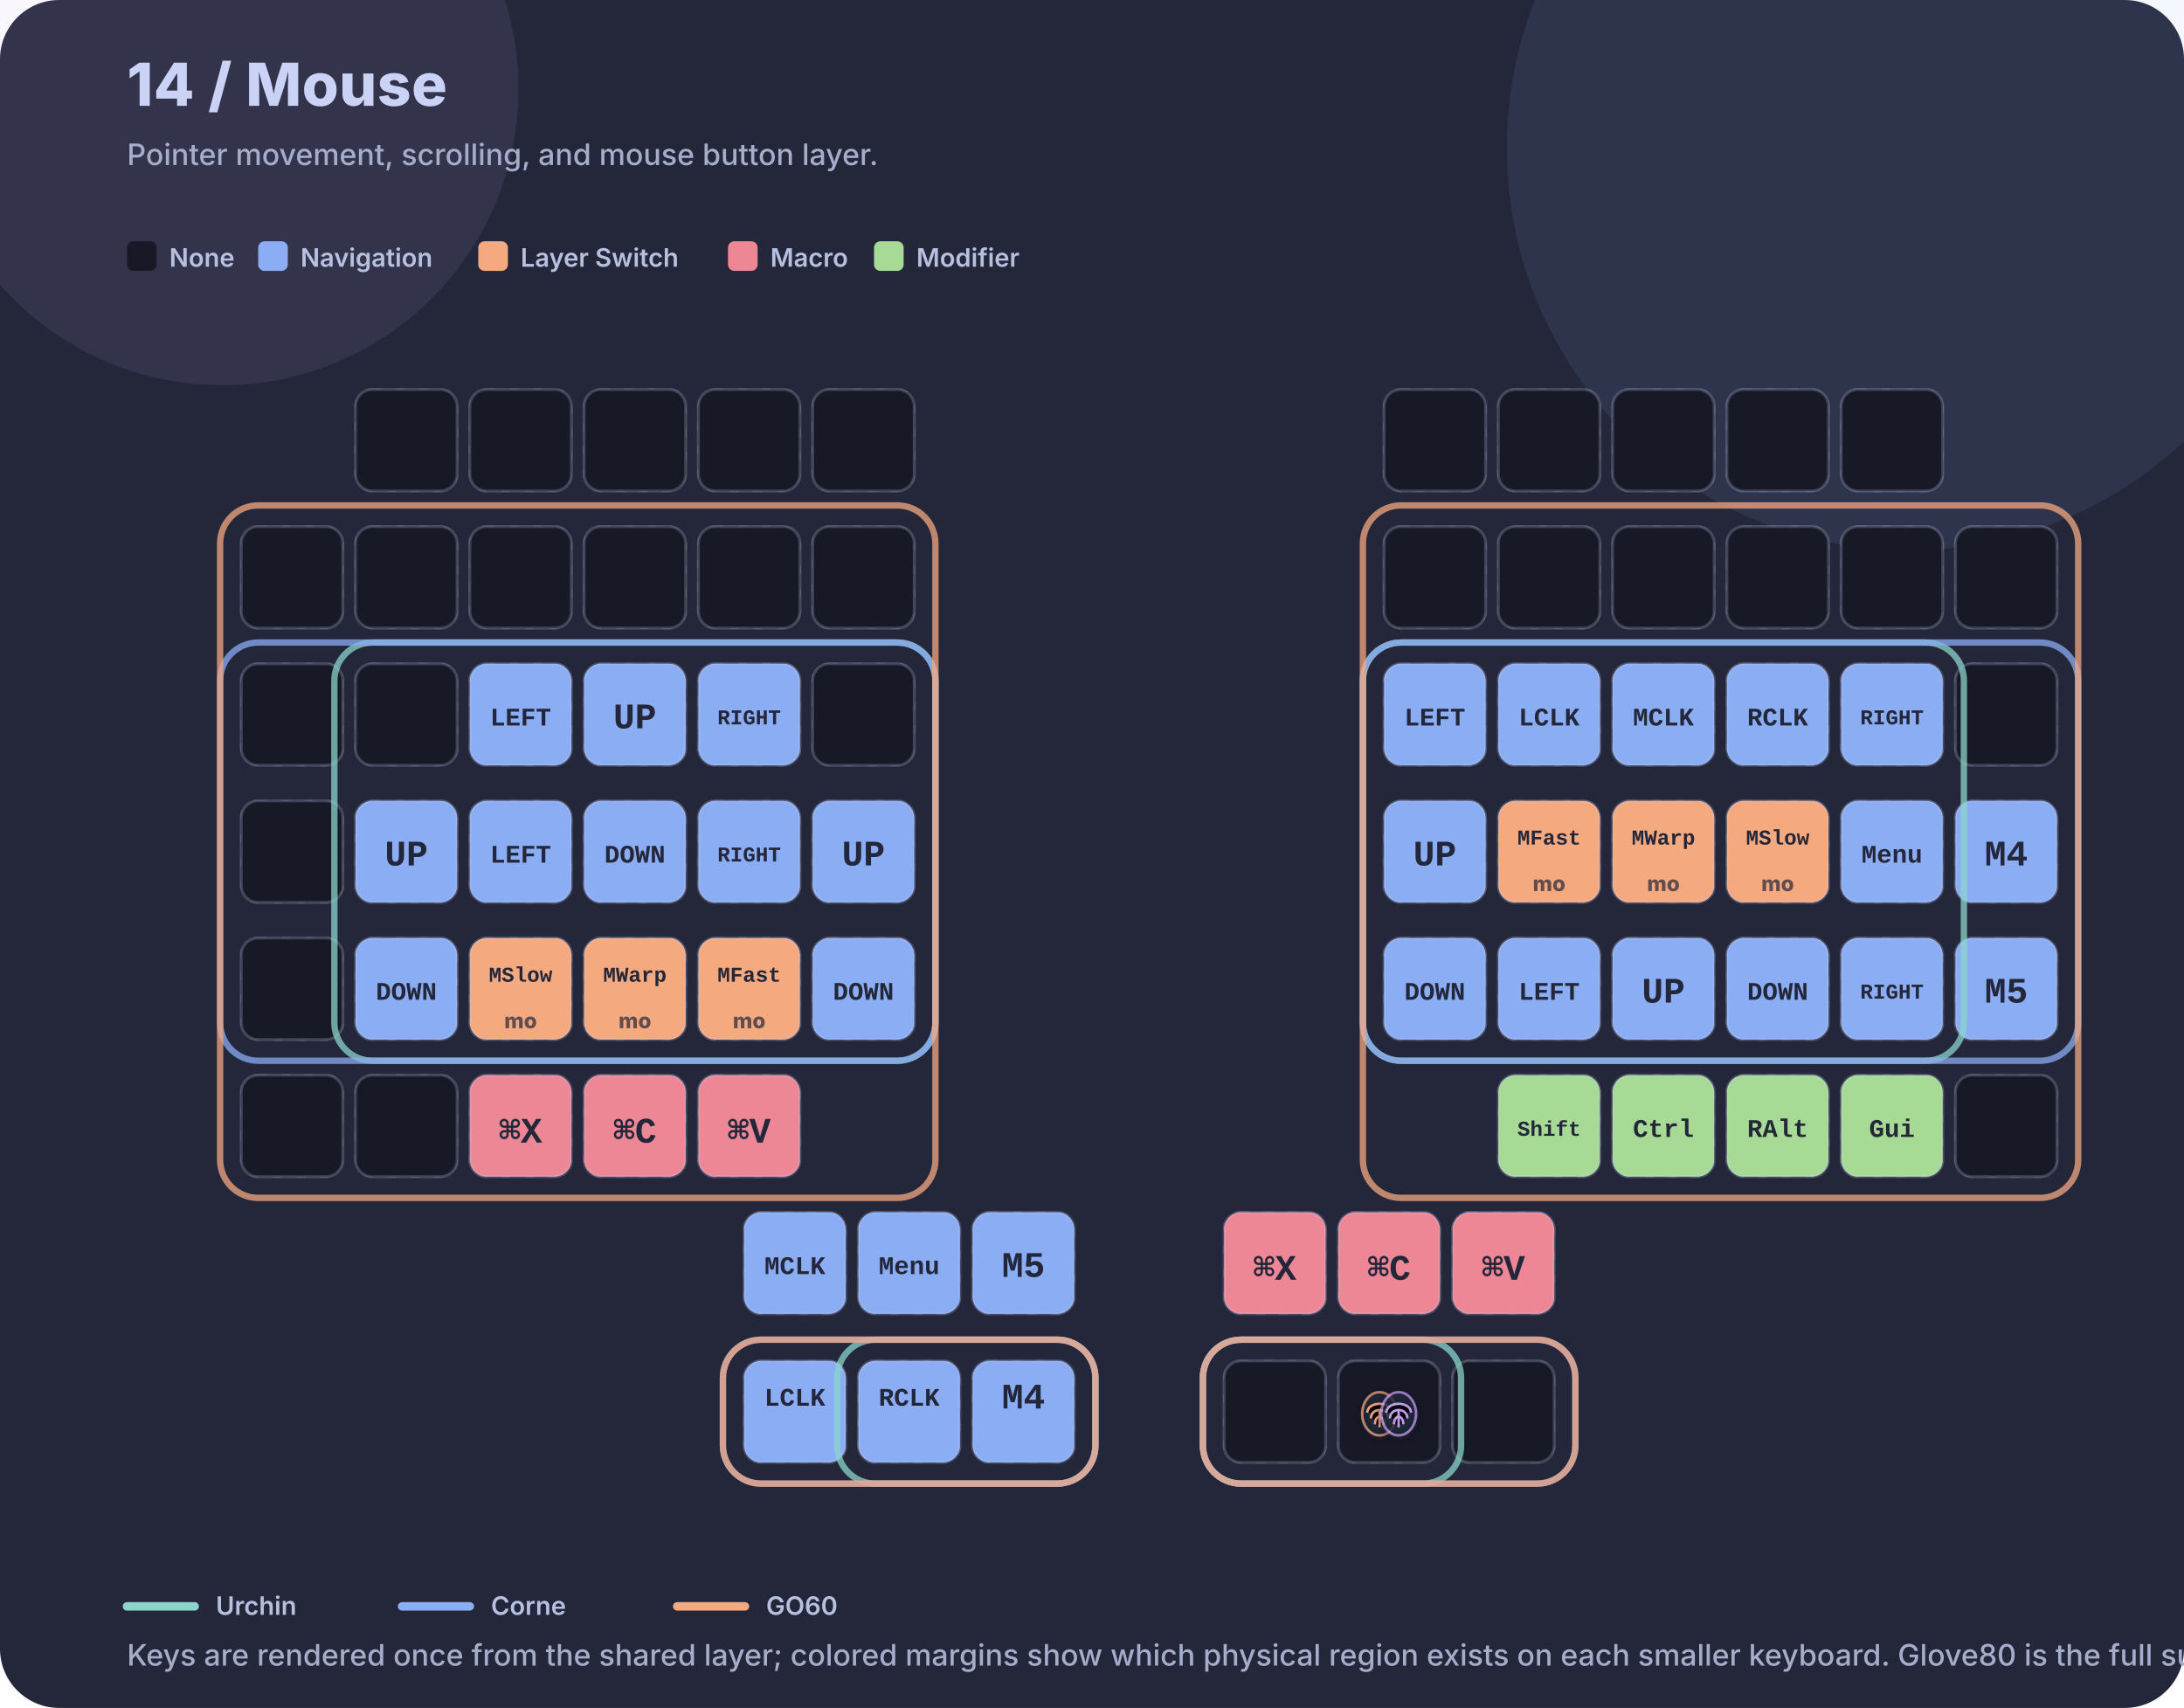
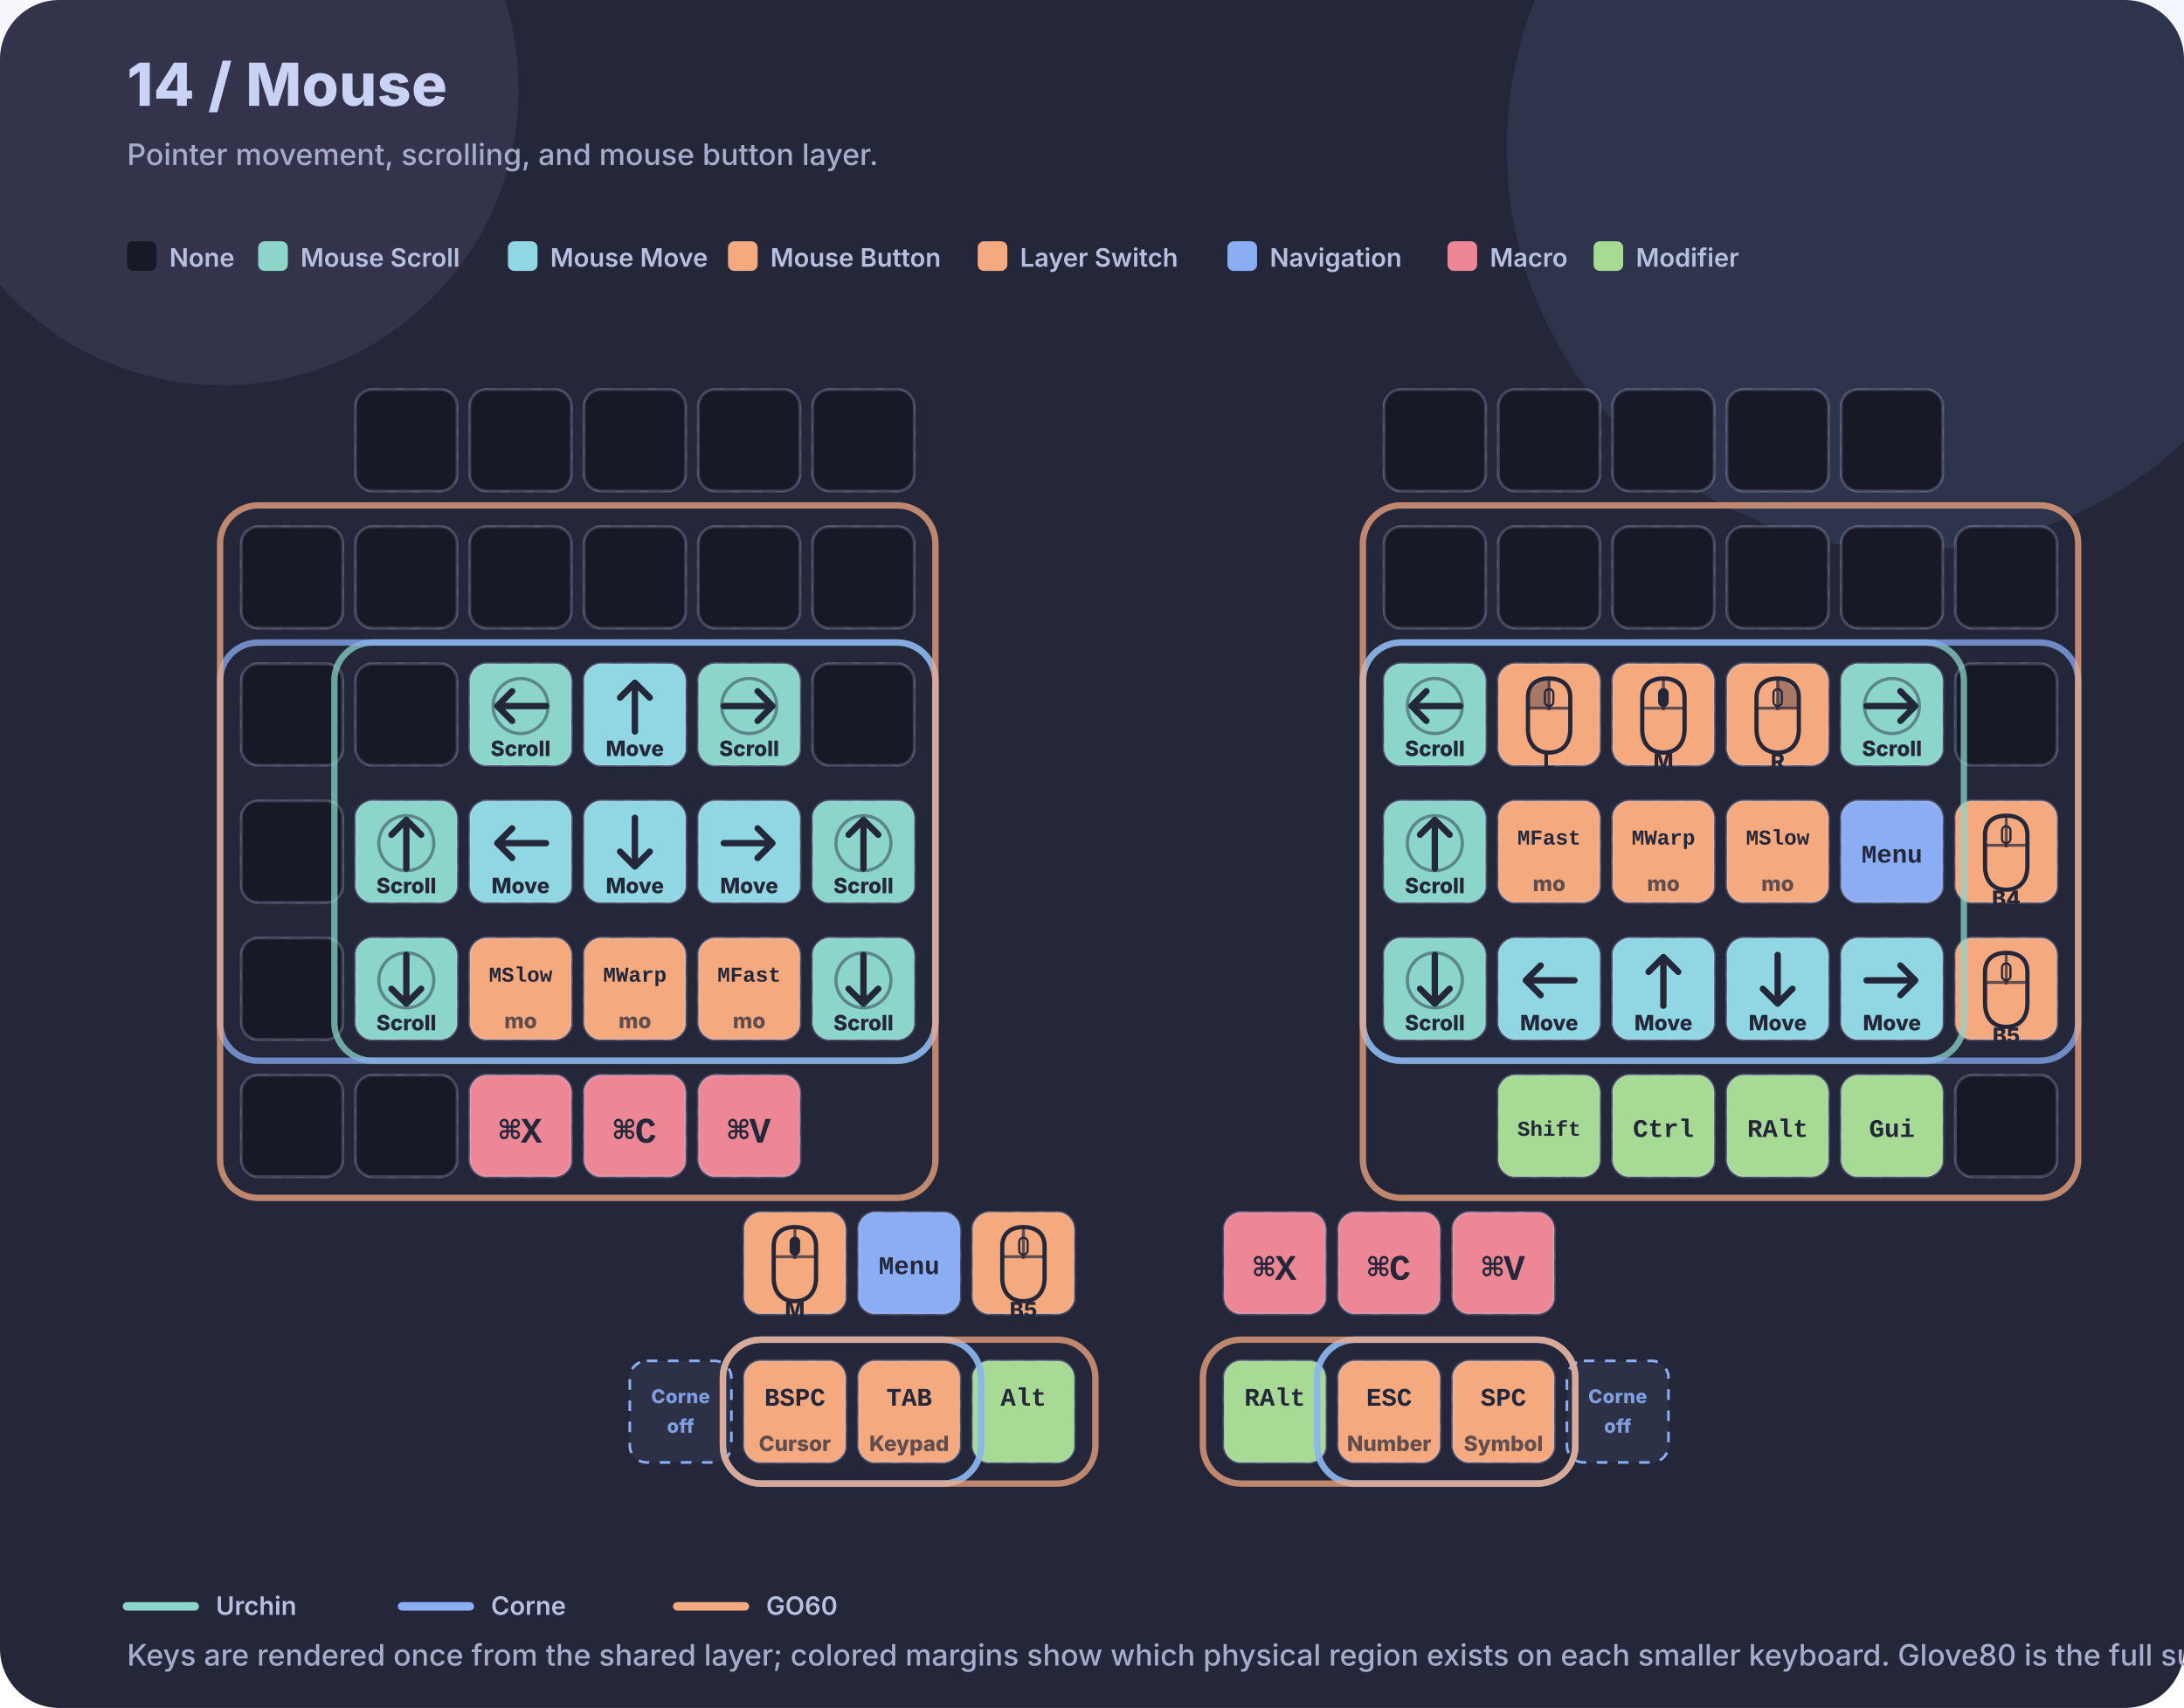
<svg xmlns="http://www.w3.org/2000/svg" width="1032" height="807" viewBox="0 0 1032 807" role="img" aria-labelledby="title desc">
  <style>
    .title { font: 800 28px Inter, Avenir Next, Segoe UI, sans-serif; fill: #cad3f5; letter-spacing: .2px; }
    .subtitle { font: 500 14px Inter, Avenir Next, Segoe UI, sans-serif; fill: #a5adcb; }
    .legend-text { font: 600 12px Inter, Avenir Next, Segoe UI, sans-serif; fill: #b8c0e0; }
    .tap { font-family: Berkeley Mono, SFMono-Regular, Consolas, Liberation Mono, monospace; font-weight: 800; text-anchor: middle; dominant-baseline: central; }
    .tap.transparent { font-size: 16px; fill: #6e738d; }
    .hold { font: 800 10px Inter, Avenir Next, Segoe UI, sans-serif; text-anchor: middle; dominant-baseline: central; }
    .key { stroke: rgba(202,211,245,.22); stroke-width: 1.4; }
    .ghost-key { fill: transparent; stroke: rgba(202,211,245,.13); stroke-width: 1; stroke-dasharray: 4 7; }
+     .corne-disabled-thumb rect { fill: rgba(138,173,244,.08); stroke: #8aadf4; stroke-width: 1.25; stroke-dasharray: 5 5; }
+     .corne-disabled-thumb text { font: 800 9px Inter, Avenir Next, Segoe UI, sans-serif; fill: #8aadf4; text-anchor: middle; letter-spacing: .15px; opacity: .88; }
    .keyboard-boundary { fill: transparent; stroke-width: 3; opacity: .74; }
    .layer-activator { opacity: .96; filter: drop-shadow(0 1px 2px rgba(24,25,38,.8)); }
    .layer-activator * { stroke: #24273a; stroke-width: 1.15; }
    .outline-legend-line { stroke-width: 4; stroke-linecap: round; }
    .shortcut path { fill: none; stroke: #8bd5ca; stroke-width: 1.2; opacity: .62; stroke-linecap: round; }
    .shortcut circle { fill: #8bd5ca; stroke: #24273a; stroke-width: 1.5; }
    .shortcut rect { fill: #181926; stroke: #8bd5ca; stroke-width: 1.2; }
    .shortcut text { font: 800 11px Inter, Avenir Next, Segoe UI, sans-serif; fill: #cad3f5; text-anchor: middle; letter-spacing: .2px; }
  </style>
  <rect x="0" y="0" width="1032" height="807" rx="28" fill="#24273a" />
  <circle cx="105" cy="42" r="140" fill="#c6a0f6" opacity="0.10" />
  <circle cx="902" cy="70" r="190" fill="#8aadf4" opacity="0.10" />
  <text x="60" y="50" class="title">14 / Mouse</text>
  <text x="60" y="78" class="subtitle">Pointer movement, scrolling, and mouse button layer.</text>
  <rect x="60" y="114" width="14" height="14" rx="3" fill="#181926" />
  <text x="80" y="126" class="legend-text">None</text>
-   <rect x="122" y="114" width="14" height="14" rx="3" fill="#8aadf4" />
-   <text x="142" y="126" class="legend-text">Navigation</text>
-   <rect x="226" y="114" width="14" height="14" rx="3" fill="#f5a97f" />
-   <text x="246" y="126" class="legend-text">Layer Switch</text>
-   <rect x="344" y="114" width="14" height="14" rx="3" fill="#ed8796" />
-   <text x="364" y="126" class="legend-text">Macro</text>
-   <rect x="413" y="114" width="14" height="14" rx="3" fill="#a6da95" />
-   <text x="433" y="126" class="legend-text">Modifier</text>
+   <rect x="122" y="114" width="14" height="14" rx="3" fill="#8bd5ca" />
+   <text x="142" y="126" class="legend-text">Mouse Scroll</text>
+   <rect x="240" y="114" width="14" height="14" rx="3" fill="#91d7e3" />
+   <text x="260" y="126" class="legend-text">Mouse Move</text>
+   <rect x="344" y="114" width="14" height="14" rx="3" fill="#f5a97f" />
+   <text x="364" y="126" class="legend-text">Mouse Button</text>
+   <rect x="462" y="114" width="14" height="14" rx="3" fill="#f5a97f" />
+   <text x="482" y="126" class="legend-text">Layer Switch</text>
+   <rect x="580" y="114" width="14" height="14" rx="3" fill="#8aadf4" />
+   <text x="600" y="126" class="legend-text">Navigation</text>
+   <rect x="684" y="114" width="14" height="14" rx="3" fill="#ed8796" />
+   <text x="704" y="126" class="legend-text">Macro</text>
+   <rect x="753" y="114" width="14" height="14" rx="3" fill="#a6da95" />
+   <text x="773" y="126" class="legend-text">Modifier</text>
  <g transform="translate(60 184)">
    <rect class="ghost-key" x="108" y="0" width="48" height="48" rx="8" />
    <rect class="ghost-key" x="162" y="0" width="48" height="48" rx="8" />
    <rect class="ghost-key" x="216" y="0" width="48" height="48" rx="8" />
    <rect class="ghost-key" x="270" y="0" width="48" height="48" rx="8" />
    <rect class="ghost-key" x="324" y="0" width="48" height="48" rx="8" />
    <rect class="ghost-key" x="594" y="0" width="48" height="48" rx="8" />
    <rect class="ghost-key" x="648" y="0" width="48" height="48" rx="8" />
    <rect class="ghost-key" x="702" y="0" width="48" height="48" rx="8" />
    <rect class="ghost-key" x="756" y="0" width="48" height="48" rx="8" />
    <rect class="ghost-key" x="810" y="0" width="48" height="48" rx="8" />
    <rect class="ghost-key" x="54" y="64.8" width="48" height="48" rx="8" />
    <rect class="ghost-key" x="108" y="64.8" width="48" height="48" rx="8" />
    <rect class="ghost-key" x="162" y="64.8" width="48" height="48" rx="8" />
    <rect class="ghost-key" x="216" y="64.8" width="48" height="48" rx="8" />
    <rect class="ghost-key" x="270" y="64.8" width="48" height="48" rx="8" />
    <rect class="ghost-key" x="324" y="64.8" width="48" height="48" rx="8" />
    <rect class="ghost-key" x="594" y="64.8" width="48" height="48" rx="8" />
    <rect class="ghost-key" x="648" y="64.8" width="48" height="48" rx="8" />
    <rect class="ghost-key" x="702" y="64.8" width="48" height="48" rx="8" />
    <rect class="ghost-key" x="756" y="64.8" width="48" height="48" rx="8" />
    <rect class="ghost-key" x="810" y="64.8" width="48" height="48" rx="8" />
    <rect class="ghost-key" x="864" y="64.8" width="48" height="48" rx="8" />
    <rect class="ghost-key" x="54" y="129.6" width="48" height="48" rx="8" />
    <rect class="ghost-key" x="108" y="129.6" width="48" height="48" rx="8" />
    <rect class="ghost-key" x="162" y="129.6" width="48" height="48" rx="8" />
    <rect class="ghost-key" x="216" y="129.6" width="48" height="48" rx="8" />
    <rect class="ghost-key" x="270" y="129.6" width="48" height="48" rx="8" />
    <rect class="ghost-key" x="324" y="129.6" width="48" height="48" rx="8" />
    <rect class="ghost-key" x="594" y="129.6" width="48" height="48" rx="8" />
    <rect class="ghost-key" x="648" y="129.6" width="48" height="48" rx="8" />
    <rect class="ghost-key" x="702" y="129.6" width="48" height="48" rx="8" />
    <rect class="ghost-key" x="756" y="129.6" width="48" height="48" rx="8" />
    <rect class="ghost-key" x="810" y="129.6" width="48" height="48" rx="8" />
    <rect class="ghost-key" x="864" y="129.6" width="48" height="48" rx="8" />
    <rect class="ghost-key" x="54" y="194.4" width="48" height="48" rx="8" />
    <rect class="ghost-key" x="108" y="194.4" width="48" height="48" rx="8" />
    <rect class="ghost-key" x="162" y="194.4" width="48" height="48" rx="8" />
    <rect class="ghost-key" x="216" y="194.4" width="48" height="48" rx="8" />
    <rect class="ghost-key" x="270" y="194.4" width="48" height="48" rx="8" />
    <rect class="ghost-key" x="324" y="194.4" width="48" height="48" rx="8" />
    <rect class="ghost-key" x="594" y="194.4" width="48" height="48" rx="8" />
    <rect class="ghost-key" x="648" y="194.4" width="48" height="48" rx="8" />
    <rect class="ghost-key" x="702" y="194.4" width="48" height="48" rx="8" />
    <rect class="ghost-key" x="756" y="194.4" width="48" height="48" rx="8" />
    <rect class="ghost-key" x="810" y="194.4" width="48" height="48" rx="8" />
    <rect class="ghost-key" x="864" y="194.4" width="48" height="48" rx="8" />
    <rect class="ghost-key" x="54" y="259.2" width="48" height="48" rx="8" />
    <rect class="ghost-key" x="108" y="259.2" width="48" height="48" rx="8" />
    <rect class="ghost-key" x="162" y="259.2" width="48" height="48" rx="8" />
    <rect class="ghost-key" x="216" y="259.2" width="48" height="48" rx="8" />
    <rect class="ghost-key" x="270" y="259.2" width="48" height="48" rx="8" />
    <rect class="ghost-key" x="324" y="259.2" width="48" height="48" rx="8" />
    <rect class="ghost-key" x="291.6" y="388.8" width="48" height="48" rx="8" />
    <rect class="ghost-key" x="345.6" y="388.8" width="48" height="48" rx="8" />
    <rect class="ghost-key" x="399.6" y="388.8" width="48" height="48" rx="8" />
    <rect class="ghost-key" x="518.4" y="388.8" width="48" height="48" rx="8" />
    <rect class="ghost-key" x="572.4" y="388.8" width="48" height="48" rx="8" />
    <rect class="ghost-key" x="626.4" y="388.8" width="48" height="48" rx="8" />
    <rect class="ghost-key" x="594" y="259.2" width="48" height="48" rx="8" />
    <rect class="ghost-key" x="648" y="259.2" width="48" height="48" rx="8" />
    <rect class="ghost-key" x="702" y="259.2" width="48" height="48" rx="8" />
    <rect class="ghost-key" x="756" y="259.2" width="48" height="48" rx="8" />
    <rect class="ghost-key" x="810" y="259.2" width="48" height="48" rx="8" />
    <rect class="ghost-key" x="864" y="259.2" width="48" height="48" rx="8" />
    <rect class="ghost-key" x="54" y="324" width="48" height="48" rx="8" />
    <rect class="ghost-key" x="108" y="324" width="48" height="48" rx="8" />
    <rect class="ghost-key" x="162" y="324" width="48" height="48" rx="8" />
    <rect class="ghost-key" x="216" y="324" width="48" height="48" rx="8" />
    <rect class="ghost-key" x="270" y="324" width="48" height="48" rx="8" />
    <rect class="ghost-key" x="291.6" y="459" width="48" height="48" rx="8" />
    <rect class="ghost-key" x="345.6" y="459" width="48" height="48" rx="8" />
    <rect class="ghost-key" x="399.6" y="459" width="48" height="48" rx="8" />
    <rect class="ghost-key" x="518.4" y="459" width="48" height="48" rx="8" />
    <rect class="ghost-key" x="572.4" y="459" width="48" height="48" rx="8" />
    <rect class="ghost-key" x="626.4" y="459" width="48" height="48" rx="8" />
    <rect class="ghost-key" x="648" y="324" width="48" height="48" rx="8" />
    <rect class="ghost-key" x="702" y="324" width="48" height="48" rx="8" />
    <rect class="ghost-key" x="756" y="324" width="48" height="48" rx="8" />
    <rect class="ghost-key" x="810" y="324" width="48" height="48" rx="8" />
    <rect class="ghost-key" x="864" y="324" width="48" height="48" rx="8" />
+     <g class="corne-disabled-thumb" aria-label="Corne disabled thumb key">
+       <rect x="237.6" y="459" width="48" height="48" rx="8" />
+       <text x="261.6" y="479">Corne</text>
+       <text x="261.6" y="493">off</text>
+     </g>
+     <g class="corne-disabled-thumb" aria-label="Corne disabled thumb key">
+       <rect x="680.4" y="459" width="48" height="48" rx="8" />
+       <text x="704.4" y="479">Corne</text>
+       <text x="704.4" y="493">off</text>
+     </g>
    <rect class="key" x="108" y="0" width="48" height="48" rx="8" fill="#181926" />
    <rect class="key" x="162" y="0" width="48" height="48" rx="8" fill="#181926" />
    <rect class="key" x="216" y="0" width="48" height="48" rx="8" fill="#181926" />
    <rect class="key" x="270" y="0" width="48" height="48" rx="8" fill="#181926" />
    <rect class="key" x="324" y="0" width="48" height="48" rx="8" fill="#181926" />
    <rect class="key" x="594" y="0" width="48" height="48" rx="8" fill="#181926" />
    <rect class="key" x="648" y="0" width="48" height="48" rx="8" fill="#181926" />
    <rect class="key" x="702" y="0" width="48" height="48" rx="8" fill="#181926" />
    <rect class="key" x="756" y="0" width="48" height="48" rx="8" fill="#181926" />
    <rect class="key" x="810" y="0" width="48" height="48" rx="8" fill="#181926" />
    <rect class="key" x="54" y="64.8" width="48" height="48" rx="8" fill="#181926" />
    <rect class="key" x="108" y="64.8" width="48" height="48" rx="8" fill="#181926" />
    <rect class="key" x="162" y="64.8" width="48" height="48" rx="8" fill="#181926" />
    <rect class="key" x="216" y="64.8" width="48" height="48" rx="8" fill="#181926" />
    <rect class="key" x="270" y="64.8" width="48" height="48" rx="8" fill="#181926" />
    <rect class="key" x="324" y="64.8" width="48" height="48" rx="8" fill="#181926" />
    <rect class="key" x="594" y="64.8" width="48" height="48" rx="8" fill="#181926" />
    <rect class="key" x="648" y="64.8" width="48" height="48" rx="8" fill="#181926" />
    <rect class="key" x="702" y="64.8" width="48" height="48" rx="8" fill="#181926" />
    <rect class="key" x="756" y="64.8" width="48" height="48" rx="8" fill="#181926" />
    <rect class="key" x="810" y="64.8" width="48" height="48" rx="8" fill="#181926" />
    <rect class="key" x="864" y="64.8" width="48" height="48" rx="8" fill="#181926" />
    <rect class="key" x="54" y="129.6" width="48" height="48" rx="8" fill="#181926" />
    <rect class="key" x="108" y="129.6" width="48" height="48" rx="8" fill="#181926" />
-     <rect class="key" x="162" y="129.6" width="48" height="48" rx="8" fill="#8aadf4" />
-     <text x="186" y="155.6" class="tap" style="font-size:12px;fill:#24273a">LEFT</text>
-     <rect class="key" x="216" y="129.6" width="48" height="48" rx="8" fill="#8aadf4" />
-     <text x="240" y="155.6" class="tap" style="font-size:17px;fill:#24273a">UP</text>
-     <rect class="key" x="270" y="129.6" width="48" height="48" rx="8" fill="#8aadf4" />
-     <text x="294" y="155.6" class="tap" style="font-size:10px;fill:#24273a">RIGHT</text>
+     <rect class="key" x="162" y="129.6" width="48" height="48" rx="8" fill="#8bd5ca" />
+     <circle cx="186" cy="149.6" r="13" fill="none" stroke="#24273a" stroke-width="1.5" opacity="0.45" />
+     <path d="M 198 149.6 L 175 149.6 M 182 142.6 L 175 149.6 L 182 156.6" fill="none" stroke="#24273a" stroke-width="3" stroke-linecap="round" stroke-linejoin="round" />
+     <text x="186" y="169.6" class="hold" style="fill:#24273a">Scroll</text>
+     <rect class="key" x="216" y="129.6" width="48" height="48" rx="8" fill="#91d7e3" />
+     <path d="M 240 161.6 L 240 138.6 M 233 145.6 L 240 138.6 L 247 145.6" fill="none" stroke="#24273a" stroke-width="3" stroke-linecap="round" stroke-linejoin="round" />
+     <text x="240" y="169.6" class="hold" style="fill:#24273a">Move</text>
+     <rect class="key" x="270" y="129.6" width="48" height="48" rx="8" fill="#8bd5ca" />
+     <circle cx="294" cy="149.6" r="13" fill="none" stroke="#24273a" stroke-width="1.5" opacity="0.45" />
+     <path d="M 282 149.6 L 305 149.6 M 298 142.6 L 305 149.6 L 298 156.6" fill="none" stroke="#24273a" stroke-width="3" stroke-linecap="round" stroke-linejoin="round" />
+     <text x="294" y="169.6" class="hold" style="fill:#24273a">Scroll</text>
    <rect class="key" x="324" y="129.6" width="48" height="48" rx="8" fill="#181926" />
-     <rect class="key" x="594" y="129.6" width="48" height="48" rx="8" fill="#8aadf4" />
-     <text x="618" y="155.6" class="tap" style="font-size:12px;fill:#24273a">LEFT</text>
-     <rect class="key" x="648" y="129.6" width="48" height="48" rx="8" fill="#8aadf4" />
-     <text x="672" y="155.6" class="tap" style="font-size:12px;fill:#24273a">LCLK</text>
-     <rect class="key" x="702" y="129.6" width="48" height="48" rx="8" fill="#8aadf4" />
-     <text x="726" y="155.6" class="tap" style="font-size:12px;fill:#24273a">MCLK</text>
-     <rect class="key" x="756" y="129.6" width="48" height="48" rx="8" fill="#8aadf4" />
-     <text x="780" y="155.6" class="tap" style="font-size:12px;fill:#24273a">RCLK</text>
-     <rect class="key" x="810" y="129.6" width="48" height="48" rx="8" fill="#8aadf4" />
-     <text x="834" y="155.6" class="tap" style="font-size:10px;fill:#24273a">RIGHT</text>
+     <rect class="key" x="594" y="129.6" width="48" height="48" rx="8" fill="#8bd5ca" />
+     <circle cx="618" cy="149.6" r="13" fill="none" stroke="#24273a" stroke-width="1.5" opacity="0.45" />
+     <path d="M 630 149.6 L 607 149.6 M 614 142.6 L 607 149.6 L 614 156.6" fill="none" stroke="#24273a" stroke-width="3" stroke-linecap="round" stroke-linejoin="round" />
+     <text x="618" y="169.6" class="hold" style="fill:#24273a">Scroll</text>
+     <rect class="key" x="648" y="129.6" width="48" height="48" rx="8" fill="#f5a97f" />
+     <g>
+       <path d="M 662 145.6 C 662 139.6, 666 136.6, 672 136.6 C 678 136.6, 682 139.6, 682 145.6 L 682 160.6 C 682 167.6, 678 171.6, 672 171.6 C 666 171.6, 662 167.6, 662 160.6 Z" fill="none" stroke="#24273a" stroke-width="2" />
+       <path d="M 672 136.6 L 672 151.6" stroke="#24273a" stroke-width="1.4" opacity="0.7" />
+       <path d="M 662 150.6 L 682 150.6" stroke="#24273a" stroke-width="1.4" opacity="0.7" />
+       <path d="M 663 145.6 C 663 140.6, 667 137.6, 672 137.6 L 672 150.6 L 662 150.6 Z" fill="#24273a" opacity="0.38" />
+       <path d="M 672 137.6 C 677 137.6, 681 140.6, 681 145.6 L 682 150.6 L 672 150.6 Z" fill="none" opacity="0.38" />
+       <rect x="670" y="141.6" width="4" height="8" rx="2" fill="none" stroke="#24273a" stroke-width="1" />
+       <text x="672" y="175.6" class="hold" style="fill:#24273a">L</text>
+     </g>
+     <rect class="key" x="702" y="129.6" width="48" height="48" rx="8" fill="#f5a97f" />
+     <g>
+       <path d="M 716 145.6 C 716 139.6, 720 136.6, 726 136.6 C 732 136.6, 736 139.6, 736 145.6 L 736 160.6 C 736 167.6, 732 171.6, 726 171.6 C 720 171.6, 716 167.6, 716 160.6 Z" fill="none" stroke="#24273a" stroke-width="2" />
+       <path d="M 726 136.6 L 726 151.6" stroke="#24273a" stroke-width="1.4" opacity="0.7" />
+       <path d="M 716 150.6 L 736 150.6" stroke="#24273a" stroke-width="1.4" opacity="0.7" />
+       <path d="M 717 145.6 C 717 140.6, 721 137.6, 726 137.6 L 726 150.6 L 716 150.6 Z" fill="none" opacity="0.38" />
+       <path d="M 726 137.6 C 731 137.6, 735 140.6, 735 145.6 L 736 150.6 L 726 150.6 Z" fill="none" opacity="0.38" />
+       <rect x="724" y="141.6" width="4" height="8" rx="2" fill="#24273a" stroke="#24273a" stroke-width="1" />
+       <text x="726" y="175.6" class="hold" style="fill:#24273a">M</text>
+     </g>
+     <rect class="key" x="756" y="129.6" width="48" height="48" rx="8" fill="#f5a97f" />
+     <g>
+       <path d="M 770 145.6 C 770 139.6, 774 136.6, 780 136.6 C 786 136.6, 790 139.6, 790 145.6 L 790 160.6 C 790 167.6, 786 171.6, 780 171.6 C 774 171.6, 770 167.6, 770 160.6 Z" fill="none" stroke="#24273a" stroke-width="2" />
+       <path d="M 780 136.6 L 780 151.6" stroke="#24273a" stroke-width="1.4" opacity="0.7" />
+       <path d="M 770 150.6 L 790 150.6" stroke="#24273a" stroke-width="1.4" opacity="0.7" />
+       <path d="M 771 145.6 C 771 140.6, 775 137.6, 780 137.6 L 780 150.6 L 770 150.6 Z" fill="none" opacity="0.38" />
+       <path d="M 780 137.6 C 785 137.6, 789 140.6, 789 145.6 L 790 150.6 L 780 150.6 Z" fill="#24273a" opacity="0.38" />
+       <rect x="778" y="141.6" width="4" height="8" rx="2" fill="none" stroke="#24273a" stroke-width="1" />
+       <text x="780" y="175.6" class="hold" style="fill:#24273a">R</text>
+     </g>
+     <rect class="key" x="810" y="129.6" width="48" height="48" rx="8" fill="#8bd5ca" />
+     <circle cx="834" cy="149.6" r="13" fill="none" stroke="#24273a" stroke-width="1.5" opacity="0.45" />
+     <path d="M 822 149.6 L 845 149.6 M 838 142.6 L 845 149.6 L 838 156.6" fill="none" stroke="#24273a" stroke-width="3" stroke-linecap="round" stroke-linejoin="round" />
+     <text x="834" y="169.6" class="hold" style="fill:#24273a">Scroll</text>
    <rect class="key" x="864" y="129.6" width="48" height="48" rx="8" fill="#181926" />
    <rect class="key" x="54" y="194.4" width="48" height="48" rx="8" fill="#181926" />
-     <rect class="key" x="108" y="194.4" width="48" height="48" rx="8" fill="#8aadf4" />
-     <text x="132" y="220.4" class="tap" style="font-size:17px;fill:#24273a">UP</text>
-     <rect class="key" x="162" y="194.4" width="48" height="48" rx="8" fill="#8aadf4" />
-     <text x="186" y="220.4" class="tap" style="font-size:12px;fill:#24273a">LEFT</text>
-     <rect class="key" x="216" y="194.4" width="48" height="48" rx="8" fill="#8aadf4" />
-     <text x="240" y="220.4" class="tap" style="font-size:12px;fill:#24273a">DOWN</text>
-     <rect class="key" x="270" y="194.4" width="48" height="48" rx="8" fill="#8aadf4" />
-     <text x="294" y="220.4" class="tap" style="font-size:10px;fill:#24273a">RIGHT</text>
-     <rect class="key" x="324" y="194.4" width="48" height="48" rx="8" fill="#8aadf4" />
-     <text x="348" y="220.4" class="tap" style="font-size:17px;fill:#24273a">UP</text>
-     <rect class="key" x="594" y="194.4" width="48" height="48" rx="8" fill="#8aadf4" />
-     <text x="618" y="220.4" class="tap" style="font-size:17px;fill:#24273a">UP</text>
+     <rect class="key" x="108" y="194.4" width="48" height="48" rx="8" fill="#8bd5ca" />
+     <circle cx="132" cy="214.4" r="13" fill="none" stroke="#24273a" stroke-width="1.5" opacity="0.45" />
+     <path d="M 132 226.4 L 132 203.4 M 125 210.4 L 132 203.4 L 139 210.4" fill="none" stroke="#24273a" stroke-width="3" stroke-linecap="round" stroke-linejoin="round" />
+     <text x="132" y="234.4" class="hold" style="fill:#24273a">Scroll</text>
+     <rect class="key" x="162" y="194.4" width="48" height="48" rx="8" fill="#91d7e3" />
+     <path d="M 198 214.4 L 175 214.4 M 182 207.4 L 175 214.4 L 182 221.4" fill="none" stroke="#24273a" stroke-width="3" stroke-linecap="round" stroke-linejoin="round" />
+     <text x="186" y="234.4" class="hold" style="fill:#24273a">Move</text>
+     <rect class="key" x="216" y="194.4" width="48" height="48" rx="8" fill="#91d7e3" />
+     <path d="M 240 202.4 L 240 225.4 M 233 218.4 L 240 225.4 L 247 218.4" fill="none" stroke="#24273a" stroke-width="3" stroke-linecap="round" stroke-linejoin="round" />
+     <text x="240" y="234.4" class="hold" style="fill:#24273a">Move</text>
+     <rect class="key" x="270" y="194.4" width="48" height="48" rx="8" fill="#91d7e3" />
+     <path d="M 282 214.4 L 305 214.4 M 298 207.4 L 305 214.4 L 298 221.4" fill="none" stroke="#24273a" stroke-width="3" stroke-linecap="round" stroke-linejoin="round" />
+     <text x="294" y="234.4" class="hold" style="fill:#24273a">Move</text>
+     <rect class="key" x="324" y="194.4" width="48" height="48" rx="8" fill="#8bd5ca" />
+     <circle cx="348" cy="214.4" r="13" fill="none" stroke="#24273a" stroke-width="1.5" opacity="0.45" />
+     <path d="M 348 226.4 L 348 203.4 M 341 210.4 L 348 203.4 L 355 210.4" fill="none" stroke="#24273a" stroke-width="3" stroke-linecap="round" stroke-linejoin="round" />
+     <text x="348" y="234.4" class="hold" style="fill:#24273a">Scroll</text>
+     <rect class="key" x="594" y="194.4" width="48" height="48" rx="8" fill="#8bd5ca" />
+     <circle cx="618" cy="214.4" r="13" fill="none" stroke="#24273a" stroke-width="1.5" opacity="0.45" />
+     <path d="M 618 226.4 L 618 203.4 M 611 210.4 L 618 203.4 L 625 210.4" fill="none" stroke="#24273a" stroke-width="3" stroke-linecap="round" stroke-linejoin="round" />
+     <text x="618" y="234.4" class="hold" style="fill:#24273a">Scroll</text>
    <rect class="key" x="648" y="194.4" width="48" height="48" rx="8" fill="#f5a97f" />
    <text x="672" y="212.4" class="tap" style="font-size:10px;fill:#24273a">MFast</text>
    <text x="672" y="233.4" class="hold" style="fill:rgba(36,39,58,0.70)">mo</text>
    <rect class="key" x="702" y="194.4" width="48" height="48" rx="8" fill="#f5a97f" />
    <text x="726" y="212.4" class="tap" style="font-size:10px;fill:#24273a">MWarp</text>
    <text x="726" y="233.4" class="hold" style="fill:rgba(36,39,58,0.70)">mo</text>
    <rect class="key" x="756" y="194.4" width="48" height="48" rx="8" fill="#f5a97f" />
    <text x="780" y="212.4" class="tap" style="font-size:10px;fill:#24273a">MSlow</text>
    <text x="780" y="233.4" class="hold" style="fill:rgba(36,39,58,0.70)">mo</text>
    <rect class="key" x="810" y="194.4" width="48" height="48" rx="8" fill="#8aadf4" />
    <text x="834" y="220.4" class="tap" style="font-size:12px;fill:#24273a">Menu</text>
-     <rect class="key" x="864" y="194.4" width="48" height="48" rx="8" fill="#8aadf4" />
-     <text x="888" y="220.4" class="tap" style="font-size:17px;fill:#24273a">M4</text>
+     <rect class="key" x="864" y="194.4" width="48" height="48" rx="8" fill="#f5a97f" />
+     <g>
+       <path d="M 878 210.4 C 878 204.4, 882 201.4, 888 201.4 C 894 201.4, 898 204.4, 898 210.4 L 898 225.4 C 898 232.4, 894 236.4, 888 236.4 C 882 236.4, 878 232.4, 878 225.4 Z" fill="none" stroke="#24273a" stroke-width="2" />
+       <path d="M 888 201.4 L 888 216.4" stroke="#24273a" stroke-width="1.4" opacity="0.7" />
+       <path d="M 878 215.4 L 898 215.4" stroke="#24273a" stroke-width="1.4" opacity="0.7" />
+       <path d="M 879 210.4 C 879 205.4, 883 202.4, 888 202.4 L 888 215.4 L 878 215.4 Z" fill="none" opacity="0.38" />
+       <path d="M 888 202.4 C 893 202.4, 897 205.4, 897 210.4 L 898 215.4 L 888 215.4 Z" fill="none" opacity="0.38" />
+       <rect x="886" y="206.4" width="4" height="8" rx="2" fill="none" stroke="#24273a" stroke-width="1" />
+       <text x="888" y="240.4" class="hold" style="fill:#24273a">B4</text>
+     </g>
    <rect class="key" x="54" y="259.2" width="48" height="48" rx="8" fill="#181926" />
-     <rect class="key" x="108" y="259.2" width="48" height="48" rx="8" fill="#8aadf4" />
-     <text x="132" y="285.2" class="tap" style="font-size:12px;fill:#24273a">DOWN</text>
+     <rect class="key" x="108" y="259.2" width="48" height="48" rx="8" fill="#8bd5ca" />
+     <circle cx="132" cy="279.2" r="13" fill="none" stroke="#24273a" stroke-width="1.5" opacity="0.45" />
+     <path d="M 132 267.2 L 132 290.2 M 125 283.2 L 132 290.2 L 139 283.2" fill="none" stroke="#24273a" stroke-width="3" stroke-linecap="round" stroke-linejoin="round" />
+     <text x="132" y="299.2" class="hold" style="fill:#24273a">Scroll</text>
    <rect class="key" x="162" y="259.2" width="48" height="48" rx="8" fill="#f5a97f" />
    <text x="186" y="277.2" class="tap" style="font-size:10px;fill:#24273a">MSlow</text>
    <text x="186" y="298.2" class="hold" style="fill:rgba(36,39,58,0.70)">mo</text>
    <rect class="key" x="216" y="259.2" width="48" height="48" rx="8" fill="#f5a97f" />
    <text x="240" y="277.2" class="tap" style="font-size:10px;fill:#24273a">MWarp</text>
    <text x="240" y="298.2" class="hold" style="fill:rgba(36,39,58,0.70)">mo</text>
    <rect class="key" x="270" y="259.2" width="48" height="48" rx="8" fill="#f5a97f" />
    <text x="294" y="277.2" class="tap" style="font-size:10px;fill:#24273a">MFast</text>
    <text x="294" y="298.2" class="hold" style="fill:rgba(36,39,58,0.70)">mo</text>
-     <rect class="key" x="324" y="259.2" width="48" height="48" rx="8" fill="#8aadf4" />
-     <text x="348" y="285.2" class="tap" style="font-size:12px;fill:#24273a">DOWN</text>
-     <rect class="key" x="291.6" y="388.8" width="48" height="48" rx="8" fill="#8aadf4" />
-     <text x="315.6" y="414.8" class="tap" style="font-size:12px;fill:#24273a">MCLK</text>
+     <rect class="key" x="324" y="259.2" width="48" height="48" rx="8" fill="#8bd5ca" />
+     <circle cx="348" cy="279.2" r="13" fill="none" stroke="#24273a" stroke-width="1.5" opacity="0.45" />
+     <path d="M 348 267.2 L 348 290.2 M 341 283.2 L 348 290.2 L 355 283.2" fill="none" stroke="#24273a" stroke-width="3" stroke-linecap="round" stroke-linejoin="round" />
+     <text x="348" y="299.2" class="hold" style="fill:#24273a">Scroll</text>
+     <rect class="key" x="291.6" y="388.8" width="48" height="48" rx="8" fill="#f5a97f" />
+     <g>
+       <path d="M 305.6 404.8 C 305.6 398.8, 309.6 395.8, 315.6 395.8 C 321.6 395.8, 325.6 398.8, 325.6 404.8 L 325.6 419.8 C 325.6 426.8, 321.6 430.8, 315.6 430.8 C 309.6 430.8, 305.6 426.8, 305.6 419.8 Z" fill="none" stroke="#24273a" stroke-width="2" />
+       <path d="M 315.6 395.8 L 315.6 410.8" stroke="#24273a" stroke-width="1.4" opacity="0.7" />
+       <path d="M 305.6 409.8 L 325.6 409.8" stroke="#24273a" stroke-width="1.4" opacity="0.7" />
+       <path d="M 306.6 404.8 C 306.6 399.8, 310.6 396.8, 315.6 396.8 L 315.6 409.8 L 305.6 409.8 Z" fill="none" opacity="0.38" />
+       <path d="M 315.6 396.8 C 320.6 396.8, 324.6 399.8, 324.6 404.8 L 325.6 409.8 L 315.6 409.8 Z" fill="none" opacity="0.38" />
+       <rect x="313.6" y="400.8" width="4" height="8" rx="2" fill="#24273a" stroke="#24273a" stroke-width="1" />
+       <text x="315.6" y="434.8" class="hold" style="fill:#24273a">M</text>
+     </g>
    <rect class="key" x="345.6" y="388.8" width="48" height="48" rx="8" fill="#8aadf4" />
    <text x="369.6" y="414.8" class="tap" style="font-size:12px;fill:#24273a">Menu</text>
-     <rect class="key" x="399.6" y="388.8" width="48" height="48" rx="8" fill="#8aadf4" />
-     <text x="423.6" y="414.8" class="tap" style="font-size:17px;fill:#24273a">M5</text>
+     <rect class="key" x="399.6" y="388.8" width="48" height="48" rx="8" fill="#f5a97f" />
+     <g>
+       <path d="M 413.6 404.8 C 413.6 398.8, 417.6 395.8, 423.6 395.8 C 429.6 395.8, 433.6 398.8, 433.6 404.8 L 433.6 419.8 C 433.6 426.8, 429.6 430.8, 423.6 430.8 C 417.6 430.8, 413.6 426.8, 413.6 419.8 Z" fill="none" stroke="#24273a" stroke-width="2" />
+       <path d="M 423.6 395.8 L 423.6 410.8" stroke="#24273a" stroke-width="1.4" opacity="0.7" />
+       <path d="M 413.6 409.8 L 433.6 409.8" stroke="#24273a" stroke-width="1.4" opacity="0.7" />
+       <path d="M 414.6 404.8 C 414.6 399.8, 418.6 396.8, 423.6 396.8 L 423.6 409.8 L 413.6 409.8 Z" fill="none" opacity="0.38" />
+       <path d="M 423.6 396.8 C 428.6 396.8, 432.6 399.8, 432.6 404.8 L 433.6 409.8 L 423.6 409.8 Z" fill="none" opacity="0.38" />
+       <rect x="421.6" y="400.8" width="4" height="8" rx="2" fill="none" stroke="#24273a" stroke-width="1" />
+       <text x="423.6" y="434.8" class="hold" style="fill:#24273a">B5</text>
+     </g>
    <rect class="key" x="518.4" y="388.8" width="48" height="48" rx="8" fill="#ed8796" />
    <text x="542.4" y="414.8" class="tap" style="font-size:17px;fill:#24273a">⌘X</text>
    <rect class="key" x="572.4" y="388.8" width="48" height="48" rx="8" fill="#ed8796" />
    <text x="596.4" y="414.8" class="tap" style="font-size:17px;fill:#24273a">⌘C</text>
    <rect class="key" x="626.4" y="388.8" width="48" height="48" rx="8" fill="#ed8796" />
    <text x="650.4" y="414.8" class="tap" style="font-size:17px;fill:#24273a">⌘V</text>
-     <rect class="key" x="594" y="259.2" width="48" height="48" rx="8" fill="#8aadf4" />
-     <text x="618" y="285.2" class="tap" style="font-size:12px;fill:#24273a">DOWN</text>
-     <rect class="key" x="648" y="259.2" width="48" height="48" rx="8" fill="#8aadf4" />
-     <text x="672" y="285.2" class="tap" style="font-size:12px;fill:#24273a">LEFT</text>
-     <rect class="key" x="702" y="259.2" width="48" height="48" rx="8" fill="#8aadf4" />
-     <text x="726" y="285.2" class="tap" style="font-size:17px;fill:#24273a">UP</text>
-     <rect class="key" x="756" y="259.2" width="48" height="48" rx="8" fill="#8aadf4" />
-     <text x="780" y="285.2" class="tap" style="font-size:12px;fill:#24273a">DOWN</text>
-     <rect class="key" x="810" y="259.2" width="48" height="48" rx="8" fill="#8aadf4" />
-     <text x="834" y="285.2" class="tap" style="font-size:10px;fill:#24273a">RIGHT</text>
-     <rect class="key" x="864" y="259.2" width="48" height="48" rx="8" fill="#8aadf4" />
-     <text x="888" y="285.2" class="tap" style="font-size:17px;fill:#24273a">M5</text>
+     <rect class="key" x="594" y="259.2" width="48" height="48" rx="8" fill="#8bd5ca" />
+     <circle cx="618" cy="279.2" r="13" fill="none" stroke="#24273a" stroke-width="1.5" opacity="0.45" />
+     <path d="M 618 267.2 L 618 290.2 M 611 283.2 L 618 290.2 L 625 283.2" fill="none" stroke="#24273a" stroke-width="3" stroke-linecap="round" stroke-linejoin="round" />
+     <text x="618" y="299.2" class="hold" style="fill:#24273a">Scroll</text>
+     <rect class="key" x="648" y="259.2" width="48" height="48" rx="8" fill="#91d7e3" />
+     <path d="M 684 279.2 L 661 279.2 M 668 272.2 L 661 279.2 L 668 286.2" fill="none" stroke="#24273a" stroke-width="3" stroke-linecap="round" stroke-linejoin="round" />
+     <text x="672" y="299.2" class="hold" style="fill:#24273a">Move</text>
+     <rect class="key" x="702" y="259.2" width="48" height="48" rx="8" fill="#91d7e3" />
+     <path d="M 726 291.2 L 726 268.2 M 719 275.2 L 726 268.2 L 733 275.2" fill="none" stroke="#24273a" stroke-width="3" stroke-linecap="round" stroke-linejoin="round" />
+     <text x="726" y="299.2" class="hold" style="fill:#24273a">Move</text>
+     <rect class="key" x="756" y="259.2" width="48" height="48" rx="8" fill="#91d7e3" />
+     <path d="M 780 267.2 L 780 290.2 M 773 283.2 L 780 290.2 L 787 283.2" fill="none" stroke="#24273a" stroke-width="3" stroke-linecap="round" stroke-linejoin="round" />
+     <text x="780" y="299.2" class="hold" style="fill:#24273a">Move</text>
+     <rect class="key" x="810" y="259.2" width="48" height="48" rx="8" fill="#91d7e3" />
+     <path d="M 822 279.2 L 845 279.2 M 838 272.2 L 845 279.2 L 838 286.2" fill="none" stroke="#24273a" stroke-width="3" stroke-linecap="round" stroke-linejoin="round" />
+     <text x="834" y="299.2" class="hold" style="fill:#24273a">Move</text>
+     <rect class="key" x="864" y="259.2" width="48" height="48" rx="8" fill="#f5a97f" />
+     <g>
+       <path d="M 878 275.2 C 878 269.2, 882 266.2, 888 266.2 C 894 266.2, 898 269.2, 898 275.2 L 898 290.2 C 898 297.2, 894 301.2, 888 301.2 C 882 301.2, 878 297.2, 878 290.2 Z" fill="none" stroke="#24273a" stroke-width="2" />
+       <path d="M 888 266.2 L 888 281.2" stroke="#24273a" stroke-width="1.4" opacity="0.7" />
+       <path d="M 878 280.2 L 898 280.2" stroke="#24273a" stroke-width="1.4" opacity="0.7" />
+       <path d="M 879 275.2 C 879 270.2, 883 267.2, 888 267.2 L 888 280.2 L 878 280.2 Z" fill="none" opacity="0.38" />
+       <path d="M 888 267.2 C 893 267.2, 897 270.2, 897 275.2 L 898 280.2 L 888 280.2 Z" fill="none" opacity="0.38" />
+       <rect x="886" y="271.2" width="4" height="8" rx="2" fill="none" stroke="#24273a" stroke-width="1" />
+       <text x="888" y="305.2" class="hold" style="fill:#24273a">B5</text>
+     </g>
    <rect class="key" x="54" y="324" width="48" height="48" rx="8" fill="#181926" />
    <rect class="key" x="108" y="324" width="48" height="48" rx="8" fill="#181926" />
    <rect class="key" x="162" y="324" width="48" height="48" rx="8" fill="#ed8796" />
    <text x="186" y="350" class="tap" style="font-size:17px;fill:#24273a">⌘X</text>
    <rect class="key" x="216" y="324" width="48" height="48" rx="8" fill="#ed8796" />
    <text x="240" y="350" class="tap" style="font-size:17px;fill:#24273a">⌘C</text>
    <rect class="key" x="270" y="324" width="48" height="48" rx="8" fill="#ed8796" />
    <text x="294" y="350" class="tap" style="font-size:17px;fill:#24273a">⌘V</text>
-     <rect class="key" x="291.6" y="459" width="48" height="48" rx="8" fill="#8aadf4" />
-     <text x="315.6" y="477" class="tap" style="font-size:12px;fill:#24273a">LCLK</text>
-     <rect class="key" x="345.6" y="459" width="48" height="48" rx="8" fill="#8aadf4" />
-     <text x="369.6" y="477" class="tap" style="font-size:12px;fill:#24273a">RCLK</text>
-     <rect class="key" x="399.6" y="459" width="48" height="48" rx="8" fill="#8aadf4" />
-     <text x="423.6" y="477" class="tap" style="font-size:17px;fill:#24273a">M4</text>
-     <rect class="key" x="518.4" y="459" width="48" height="48" rx="8" fill="#181926" />
-     <rect class="key" x="572.4" y="459" width="48" height="48" rx="8" fill="#181926" />
-     <rect class="key" x="626.4" y="459" width="48" height="48" rx="8" fill="#181926" />
+     <rect class="key" x="291.6" y="459" width="48" height="48" rx="8" fill="#f5a97f" />
+     <text x="315.6" y="477" class="tap" style="font-size:12px;fill:#24273a">BSPC</text>
+     <text x="315.6" y="498" class="hold" style="fill:rgba(36,39,58,0.70)">Cursor</text>
+     <rect class="key" x="345.6" y="459" width="48" height="48" rx="8" fill="#f5a97f" />
+     <text x="369.6" y="477" class="tap" style="font-size:12px;fill:#24273a">TAB</text>
+     <text x="369.6" y="498" class="hold" style="fill:rgba(36,39,58,0.70)">Keypad</text>
+     <rect class="key" x="399.6" y="459" width="48" height="48" rx="8" fill="#a6da95" />
+     <text x="423.6" y="477" class="tap" style="font-size:12px;fill:#24273a">Alt</text>
+     <rect class="key" x="518.4" y="459" width="48" height="48" rx="8" fill="#a6da95" />
+     <text x="542.4" y="477" class="tap" style="font-size:12px;fill:#24273a">RAlt</text>
+     <rect class="key" x="572.4" y="459" width="48" height="48" rx="8" fill="#f5a97f" />
+     <text x="596.4" y="477" class="tap" style="font-size:12px;fill:#24273a">ESC</text>
+     <text x="596.4" y="498" class="hold" style="fill:rgba(36,39,58,0.70)">Number</text>
+     <rect class="key" x="626.4" y="459" width="48" height="48" rx="8" fill="#f5a97f" />
+     <text x="650.4" y="477" class="tap" style="font-size:12px;fill:#24273a">SPC</text>
+     <text x="650.4" y="498" class="hold" style="fill:rgba(36,39,58,0.70)">Symbol</text>
    <rect class="key" x="648" y="324" width="48" height="48" rx="8" fill="#a6da95" />
    <text x="672" y="350" class="tap" style="font-size:10px;fill:#24273a">Shift</text>
    <rect class="key" x="702" y="324" width="48" height="48" rx="8" fill="#a6da95" />
    <text x="726" y="350" class="tap" style="font-size:12px;fill:#24273a">Ctrl</text>
    <rect class="key" x="756" y="324" width="48" height="48" rx="8" fill="#a6da95" />
    <text x="780" y="350" class="tap" style="font-size:12px;fill:#24273a">RAlt</text>
    <rect class="key" x="810" y="324" width="48" height="48" rx="8" fill="#a6da95" />
    <text x="834" y="350" class="tap" style="font-size:12px;fill:#24273a">Gui</text>
    <rect class="key" x="864" y="324" width="48" height="48" rx="8" fill="#181926" />
    <rect class="keyboard-boundary" x="98" y="119.6" width="284" height="197.6" rx="18" style="stroke:#8bd5ca" />
    <rect class="keyboard-boundary" x="584" y="119.6" width="284" height="197.6" rx="18" style="stroke:#8bd5ca" />
-     <rect class="keyboard-boundary" x="335.6" y="449" width="122" height="68" rx="18" style="stroke:#8bd5ca" />
-     <rect class="keyboard-boundary" x="508.4" y="449" width="122" height="68" rx="18" style="stroke:#8bd5ca" />
+     <rect class="keyboard-boundary" x="281.6" y="449" width="122" height="68" rx="18" style="stroke:#8bd5ca" />
+     <rect class="keyboard-boundary" x="562.4" y="449" width="122" height="68" rx="18" style="stroke:#8bd5ca" />
    <rect class="keyboard-boundary" x="44" y="119.6" width="338" height="197.6" rx="18" style="stroke:#8aadf4" />
    <rect class="keyboard-boundary" x="584" y="119.6" width="338" height="197.6" rx="18" style="stroke:#8aadf4" />
-     <rect class="keyboard-boundary" x="281.6" y="449" width="176" height="68" rx="18" style="stroke:#8aadf4" />
-     <rect class="keyboard-boundary" x="508.4" y="449" width="176" height="68" rx="18" style="stroke:#8aadf4" />
+     <rect class="keyboard-boundary" x="281.6" y="449" width="122" height="68" rx="18" style="stroke:#8aadf4" />
+     <rect class="keyboard-boundary" x="562.4" y="449" width="122" height="68" rx="18" style="stroke:#8aadf4" />
    <rect class="keyboard-boundary" x="44" y="54.8" width="338" height="327.2" rx="18" style="stroke:#f5a97f" />
    <rect class="keyboard-boundary" x="584" y="54.8" width="338" height="327.2" rx="18" style="stroke:#f5a97f" />
    <rect class="keyboard-boundary" x="281.6" y="449" width="176" height="68" rx="18" style="stroke:#f5a97f" />
    <rect class="keyboard-boundary" x="508.4" y="449" width="176" height="68" rx="18" style="stroke:#f5a97f" />
-     <g class="layer-activator" aria-label="GO60 activation key" transform="translate(591.9 484.0)">
-       <ellipse cx="0" cy="0" rx="8.2" ry="10.2" style="fill:#24273a;opacity:.72;stroke:#f5a97f;stroke-width:1.2" />
-       <path d="M -5.8 -0.5 C -5.8 -6.1, 5.8 -6.1, 5.8 -0.5" style="stroke:#f5a97f" />
-       <path d="M -4.1 2.2 C -4.1 -3.1, 4.1 -3.1, 4.1 2.2" style="stroke:#f5a97f" />
-       <path d="M -2.2 5.0 C -2.2 .2, 2.2 .2, 2.2 5.0" style="stroke:#f5a97f" />
-       <path d="M 0 -1.4 L 0 6.4" style="stroke:#f5a97f" />
-     </g>
-     <g class="layer-activator" aria-label="Glove80 activation key" transform="translate(600.9 484.0)">
-       <ellipse cx="0" cy="0" rx="8.2" ry="10.2" style="fill:#24273a;opacity:.72;stroke:#c6a0f6;stroke-width:1.2" />
-       <path d="M -5.8 -0.5 C -5.8 -6.1, 5.8 -6.1, 5.8 -0.5" style="stroke:#c6a0f6" />
-       <path d="M -4.1 2.2 C -4.1 -3.1, 4.1 -3.1, 4.1 2.2" style="stroke:#c6a0f6" />
-       <path d="M -2.2 5.0 C -2.2 .2, 2.2 .2, 2.2 5.0" style="stroke:#c6a0f6" />
-       <path d="M 0 -1.4 L 0 6.4" style="stroke:#c6a0f6" />
-     </g>
  </g>
  <line x1="60" y1="759" x2="92" y2="759" class="outline-legend-line" style="stroke:#8bd5ca" />
  <text x="102" y="763" class="legend-text">Urchin</text>
  <line x1="190" y1="759" x2="222" y2="759" class="outline-legend-line" style="stroke:#8aadf4" />
  <text x="232" y="763" class="legend-text">Corne</text>
  <line x1="320" y1="759" x2="352" y2="759" class="outline-legend-line" style="stroke:#f5a97f" />
  <text x="362" y="763" class="legend-text">GO60</text>
  <text x="60" y="787" class="subtitle">Keys are rendered once from the shared layer; colored margins show which physical region exists on each smaller keyboard. Glove80 is the full superset.</text>
</svg>
